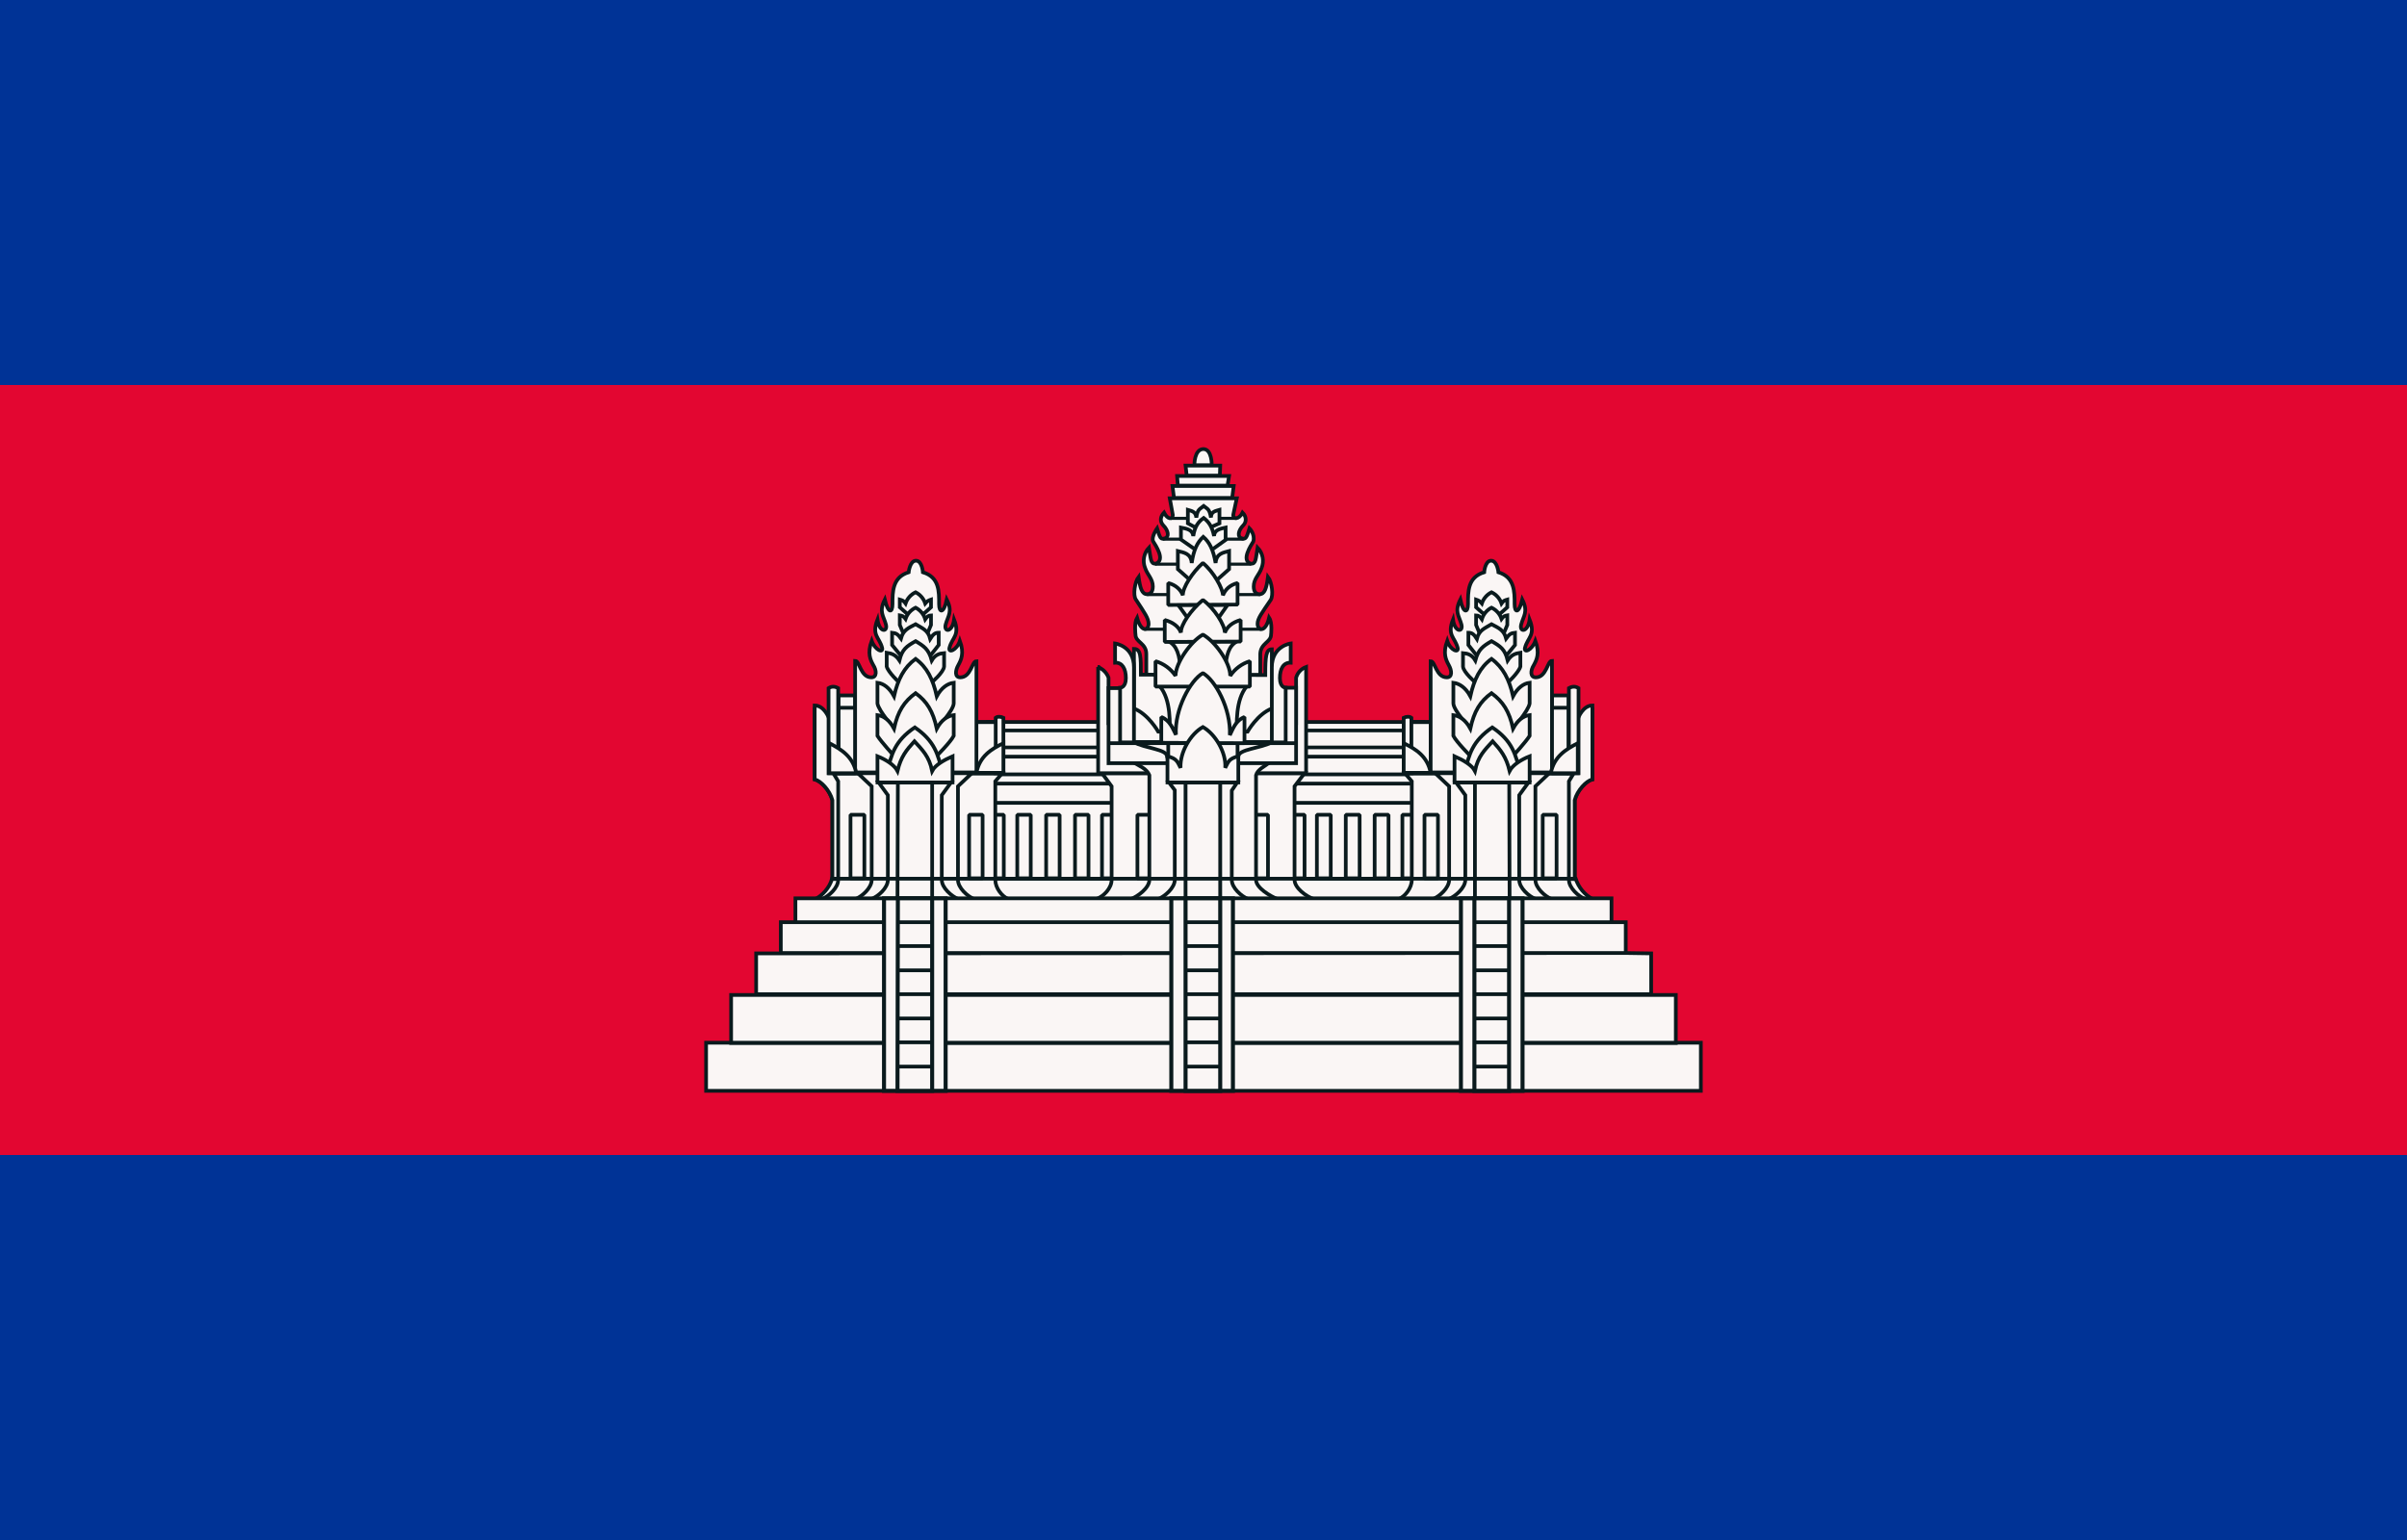
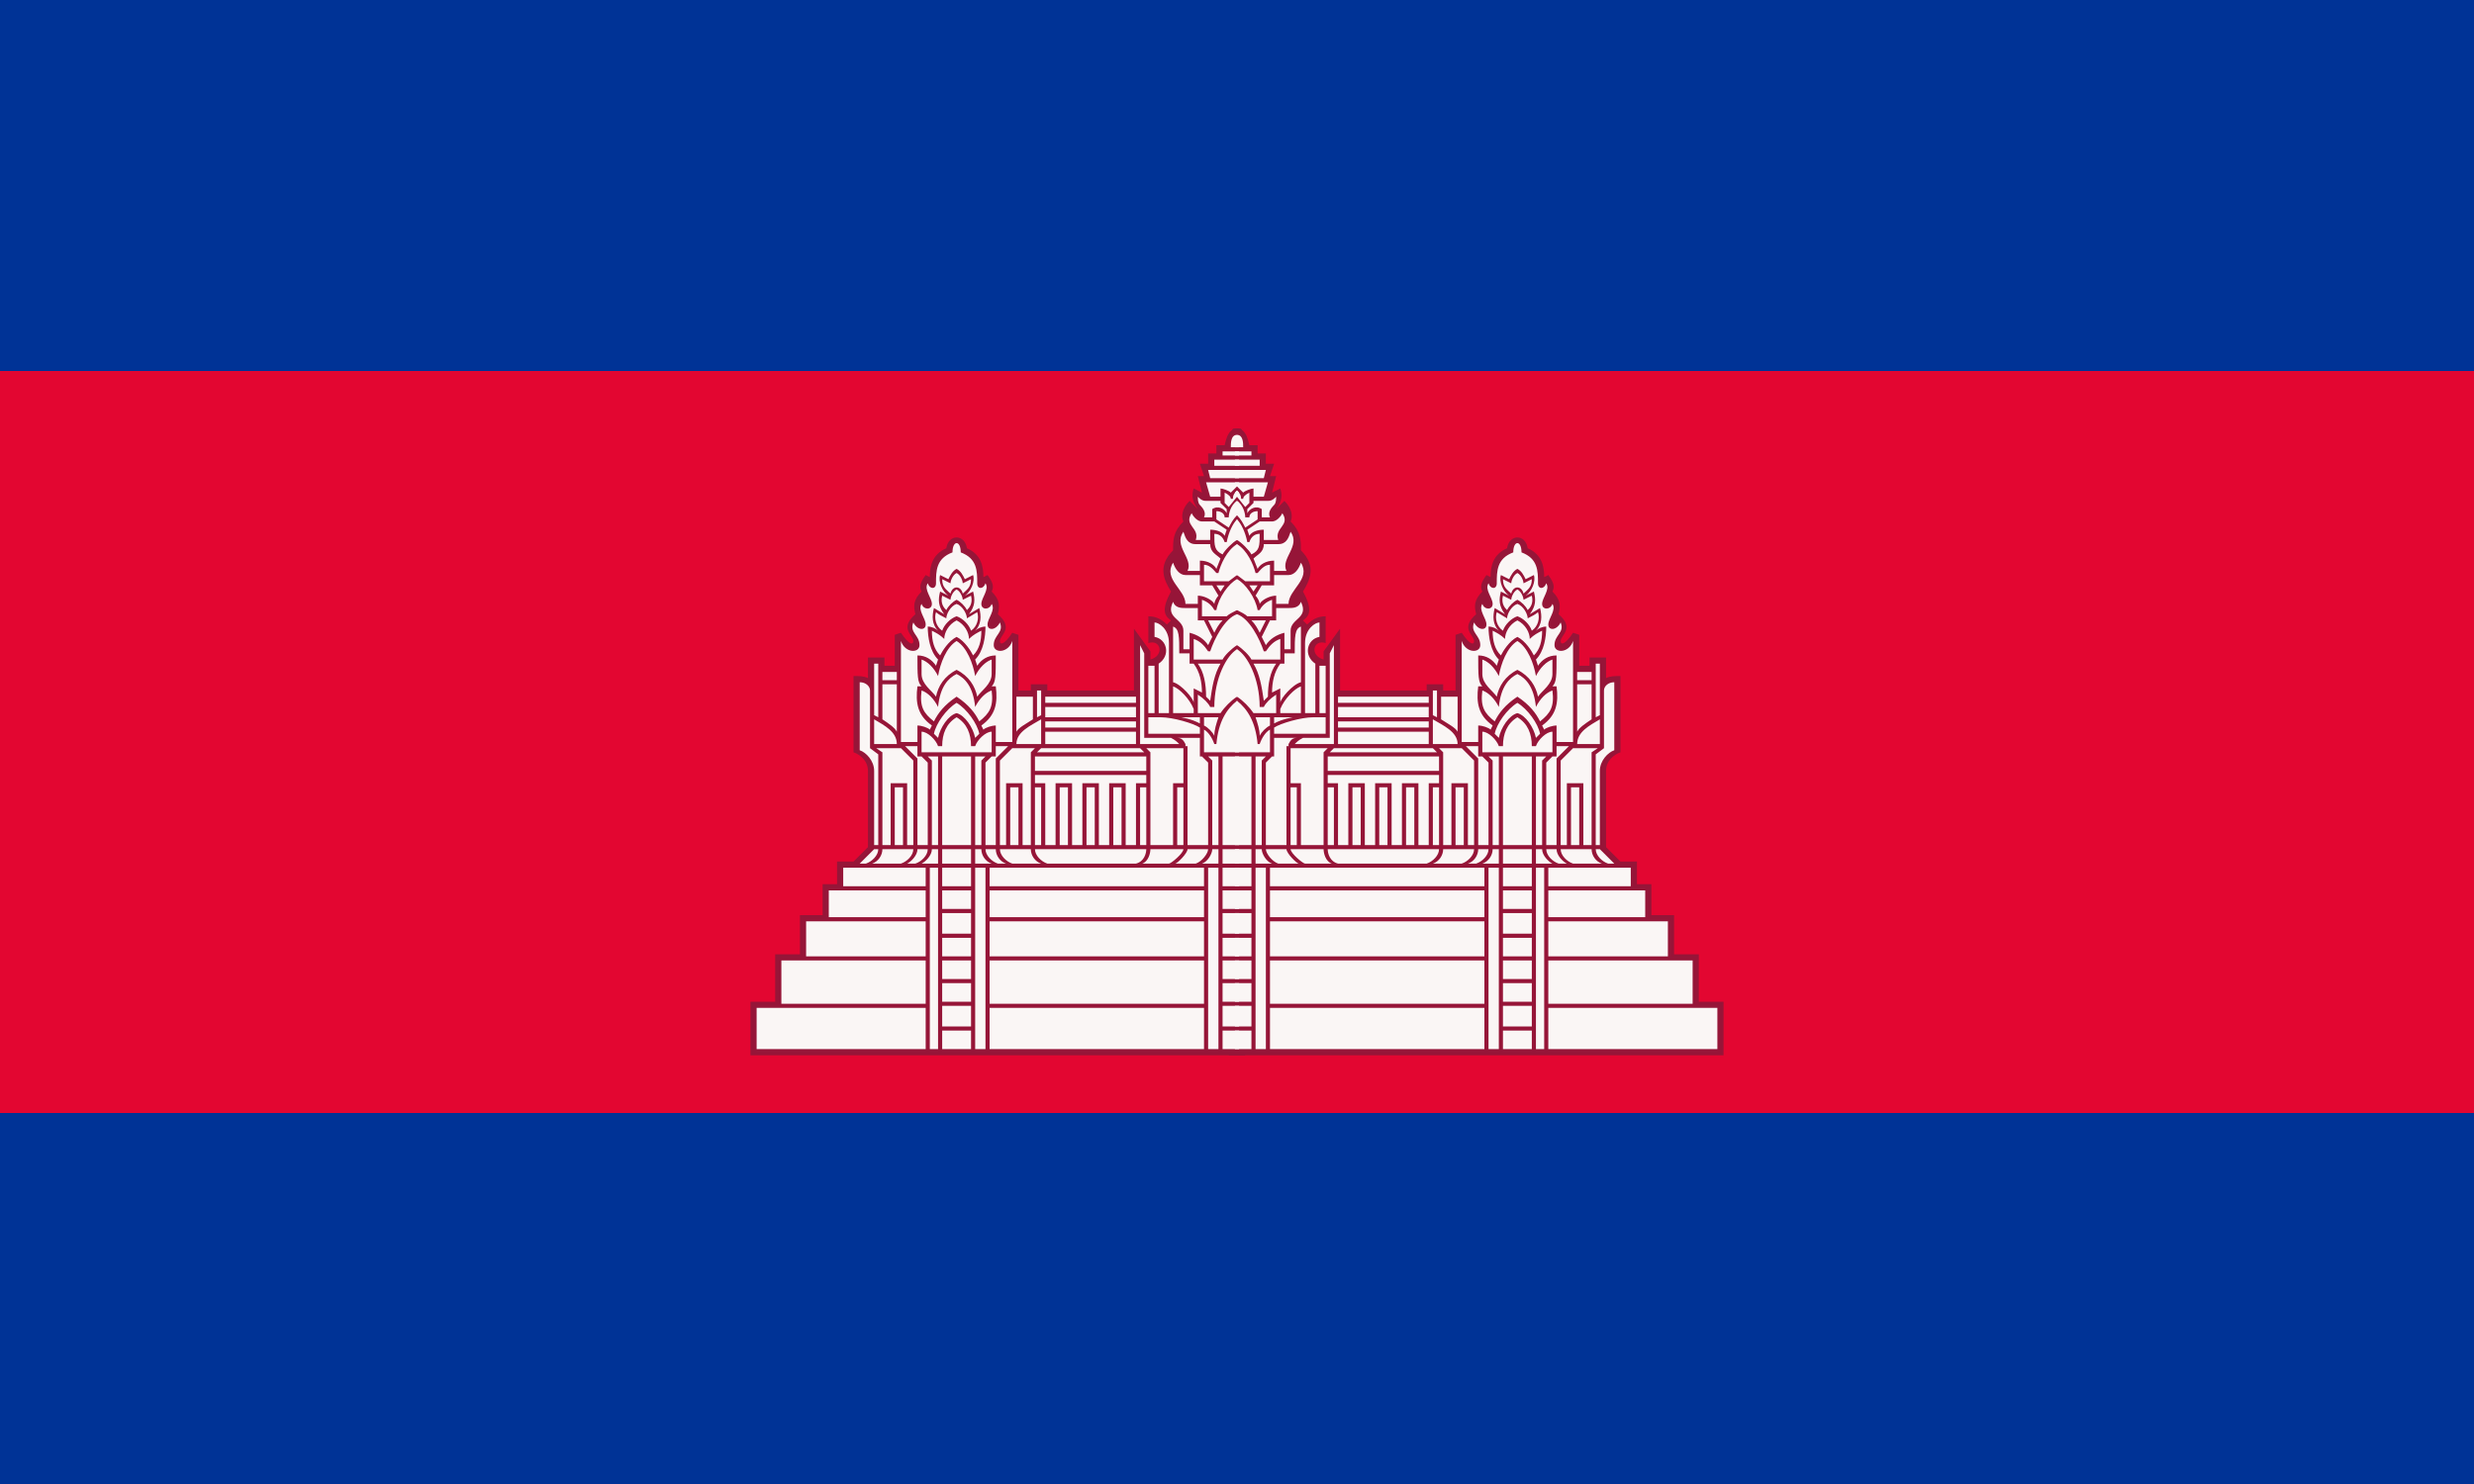
- <svg xmlns="http://www.w3.org/2000/svg" xmlns:xlink="http://www.w3.org/1999/xlink" width="1000" height="640">
-   <path fill="#003396" d="M0 0h1000v640H0Z" />
-   <path fill="#e30631" d="M0 160h1000v320H0Z" />
-   <g fill="#faf6f5" stroke="#0a1a1d" stroke-width=".96" transform="matrix(1.6 0 0 1.6 187.427 -697.544)">
-     <g stroke-linejoin="bevel">
-       <path d="M139 623.5h113.8v43.7H139z" />
-       <path d="M247 647.6h3.5v16.5H247zm-108-8.1h113.8v5H139zm0-7h113.8v4.6H139z" />
-       <path stroke-width=".945" d="M139 625.7h113.8v4.4H139z" />
-       <path d="M169 647.6h3.6v16.5H169zm49 0h3.6v16.5H218zm-78 0h3.5v16.5H140zm7 0h3.5v16.5H147zm7.5 0h3.5v16.5h-3.5zm7.5 0h3.5v16.5H162zm62.8 0h3.6v16.5h-3.6zm7.5 0h3.6v16.5h-3.6zm7.5 0h3.6v16.5h-3.6z" />
-       <path stroke-linejoin="miter" d="M94.5 669.5c1.8-.8 3.8-3 4.4-5.3H292a9.3 9.3 0 0 0 4.4 5.3z" />
-     </g>
-     <path d="M193 556.8s-.1-4.1 2.3-4.2c2.3 0 2.2 4.2 2.2 4.2zm-12.5 54.5v-5.5c0-2.8-2.8-3-2.8-5 0 0-.4-3 .4-4.4 1.1 4 3 3.3 3 1.6 0-1.4-1-2.8-3.3-6.3-.8-1.1-.3-4.6.7-5.9.4 3 .9 4.5 2.2 4.5.8 0 1.5-.5 1.5-2 0-2-1.4-3-2-4.8a5 5 0 0 1 1-5.3c.5 3 .4 4.2 1.7 4.2 2.7-.9 0-4.8-.6-5.8-.6-1.1 1-3.4 1-3.4.8 2.7 1 2.9 2 2.6 1.2-.3 1-2-.4-3.4-.9-1-.8-2.2.2-3.3 1 1.9 2.2 1.8 2.3.7l-.8-4.4H204l-.9 4.2c-.2 1.2 1.4 1.5 2.4-.5 1 1 1.1 2.4.2 3.3-1.4 1.4-1.6 3.1-.4 3.4 1 .3 1.2 0 2-2.6 0 0 1.5 1.5 1 3.4-.6 1-3.3 5-.6 5.8 1.3 0 1.2-1.2 1.7-4.2a5 5 0 0 1 1 5.4c-.6 1.7-2 2.7-2 4.7 0 1.5.7 2 1.5 2 1.3 0 1.8-1.4 2.2-4.5 1 1.3 1.5 4.8.7 6-2.3 3.4-3.4 4.8-3.4 6.2 0 1.7 2 2.5 3-1.6.9 1.4.5 4.4.5 4.4 0 2-2.7 2.2-2.8 5v5.5zm7.2-46-.4-3.1h15.9l-.4 3.1zm1-3.2-.2-2.5H202l-.4 2.5zm2.3-2.6-.3-2.6h9l-.1 2.6zm33 110c-2-.7-5-2.9-5-5v-24.3l2.6-3.4H169l2.5 3.4v24.3c0 2.1-2 4.3-4 5z" />
-     <path stroke-linejoin="bevel" d="M178.2 647.6h3.6v16.5h-3.6zm30.4 0h3.5v16.5h-3.5z" />
-     <path d="M168 609.2v27.6h54v-27.6a4.2 4.2 0 0 0-2.6 2.8v11.8h-48.7V612s-.6-2-2.8-2.8z" />
-     <path d="M214.6 669.5c-1.8-.7-5.6-2.9-5.6-5v-27.2c.4-1.5 2.4-2.4 3.7-3.4H177c1.7 1 3.6 1.7 4.3 3.4v27.2c0 2.1-3 4.3-4.8 5z" />
-     <path d="M219.4 634.2v-19.6h-4.9v-1.9h-38.8v2h-5v19.5zM207 669.5c-1.8-.7-4.3-2.9-4.3-5v-23.2l1.4-2.1h-17.7l1.5 2v23.3c0 2.1-2.6 4.3-4.3 5z" />
-     <path stroke-width=".981" d="M190.7 639.2h9v30.3h-9z" />
-     <path stroke-linejoin="bevel" d="M204.4 632.5c0-2 5.8-2.1 8.8-3.8h-36c3 1.7 8.7 1.8 8.7 3.8l1.3 3.9 14.8.6z" />
-     <path d="M211.4 611.3c0-4.9.2-6.7 1.7-6.7V620c-3.7 1.4-6.3 6-6.3 6h-23.2s-2.6-4.6-6.3-6v-15.5c1.8 0 1.8 2 1.8 6.7zm1.7-2c0-5.6 4.9-6.2 4.9-6.2v5c-1.9-.1-2.8 1.6-2.8 4 0 2.5 1.5 2.5 1.5 2.5v14.2h-3.6z" />
-     <path d="M177.3 609.3c0-5.6-4.9-6.2-4.9-6.2v5c1.9-.1 2.8 1.6 2.8 4 0 2.5-1.5 2.5-1.5 2.5v14.2h3.6z" />
-     <g fill="none" stroke-width=".8">
-       <path d="M186.8 570.6H204m-19.2 5.4h21m-23 6.5h24.9m-27 7.9h29.5m-30.2 9h30.4" />
-       <path stroke-width=".96" d="M170.8 629h48.6m-33.2 0h18v6.6h-18Z" />
-     </g>
-     <path d="M184 614.2c3 3.6 2.6 9.7 2.6 13.3H204c0-3.6-.4-9.7 2.6-13.3zm9.7-41-2.4-1.3v-3.5c1 .3 2 .4 2.2 2 .3-2.3 1-2.2 1.9-3 1 .8 1.5.7 1.9 3 0-1.6 1.2-1.7 2.2-2v3.5L197 573z" />
-     <path d="m193.5 578.9-4-2.8V573c1.5.3 3 .5 3.2 2.2.4-2.5 1.3-3.7 2.7-4.7 1.3 1 2.2 2.2 2.7 4.7.1-1.7 1.7-1.9 3-2.2v3.2l-3.9 2.8z" />
-     <path d="m193.2 587.8-4.5-4v-4.7c1.6.4 3.4.6 3.6 3.1.5-3.5 1.5-5.4 3-6.8 1.6 1.4 2.6 3.3 3.2 6.8.2-2.5 2-2.7 3.5-3.1v4.7l-4.5 4zm8.4 5.3-4 5.7h-4.7l-4.1-5.7zm-15.2 9.5c2 1.1 2.8 3.4 3 7.6H201c.2-4.2 1-6.5 3-7.6z" />
-     <path stroke-linejoin="bevel" d="M204.2 593v-5.6c-2 .5-3.2 1.7-3.8 3.2 0-1.8-2.5-6.2-5.2-8.4-2.7 2.4-5.3 6.4-5.2 8.4-.5-1.4-1.8-2.7-3.8-3.2v5.7z" />
-     <path stroke-linejoin="bevel" d="M205 602.6V597c-2.1.6-3.5 1.7-4.1 3.3 0-2-2.7-6.3-5.7-8.5-3 2.5-5.8 6.4-5.7 8.5-.5-1.5-2-2.7-4.2-3.3v5.7z" />
-     <path stroke-linejoin="bevel" d="M207.4 614.3v-6.6a9.5 9.5 0 0 0-5.1 3.8c0-3.5-4-9-7.1-10.7-3.2 1.8-7.1 7.4-7.1 10.7a9.6 9.6 0 0 0-5.2-3.8v6.6z" />
-     <path stroke-linejoin="bevel" d="M206 629v-6.8c-2.3.9-3 3.1-3.8 4.7.3-6.9-3.8-14.3-7-16.1-3.2 1.8-7.4 9.4-7 16-.8-1.5-1.5-3.7-3.8-4.6v6.7z" />
-     <path d="M204.4 639.2v-6.8c-2.5.6-2.6 1.5-3.4 3 .3-4-2.6-8.8-5.8-10.6-3.2 1.8-6 6.5-5.8 10.6-.8-1.5-.9-2.4-3.4-3v6.8z" />
-     <g id="a">
-       <path d="M99 664.2v-20.4c-.7-2.6-3-5-4.6-5.4v-18l3.7 2 4.3 18.9v23z" />
-       <path d="M99 664.3v-20.5c-.7-2.6-3-5-4.6-5.4v-19.2c2.5 0 3.7 3.3 3.7 3.3l4.3 18.8v22.9z" />
-       <path d="M96.3 669.5c1.7-.7 4.2-2.9 4.2-5v-25.6l-1.2-2H143l-1.7 2v25.6c0 2.1 1.7 4.3 3.4 5z" />
-       <path d="M135.8 669.5c-1.7-.7-4.2-2.9-4.2-5v-24.3l3.6-3.4h-29.6l3.6 3.4v24.3c0 2.1-2.5 4.3-4.2 5z" />
-       <path d="M131.7 669.5c-1.7-.7-4.3-2.9-4.3-5v-22l2.4-3.3H111l2.4 3.3v22c0 2.1-2.5 4.3-4.3 5z" />
-       <path d="M116 639.2h8.9v30.4h-9z" />
-       <path stroke-linejoin="bevel" d="M103.7 647.6h3.6v16.5h-3.6Zm30.8 0h3.5v16.5h-3.5zm-33.9-27.8h4.4v17h-4.4zm0-3.2h4.3v3.2h-4.3z" />
-       <path stroke-linejoin="bevel" stroke-width="1.034" d="M136.2 623.5h6.1v13h-6.1z" />
-       <path d="M104.9 636.6v-29c1.2 0 1.4 4.3 4.2 4.3 1.5 0 1.4-1.8.5-3.2-.7-1.3-1.6-3-.4-6.3.9 2.5 3.1 3.3 2.7 1.8-.7-2.7-2.8-3.2-1.2-7.3.5 3.4 2.7 3.3 2.2 1.3-.6-2.3-1.9-3.3-.3-6.5.9 3.7 2 3.5 2 1.2 0-3.3 0-7 4.2-8.3 0 0 .3-3 1.9-3s1.8 3 1.8 3c4.3 1.3 4.2 5 4.2 8.3 0 2.3 1.2 2.5 2-1.2 1.6 3.2.3 4.2-.3 6.5-.5 2 1.7 2.1 2.2-1.3 1.6 4.1-.5 4.6-1.2 7.3-.4 1.5 1.9.7 2.7-1.8 1.2 3.3.3 5-.4 6.3-.8 1.4-1 3.2.5 3.2 2.8 0 3-4.2 4.2-4.2v28.9zM98 614.7v22.1h2.5v-22.1c-.9-.5-1.7-.5-2.5 0z" />
-       <path d="M98.2 629c3.1 1.6 6.2 3.5 7 7.8h-7zm43.2-6.6v14.4h2v-14.4c-.6-.3-1.5-.4-2 0z" />
-       <path d="M143.4 629c-3.1 1.5-6.2 3.4-7 7.7h7zm-20.6-33.7 1.8-1.6v-2c-.6.2-1 .4-1.5 1a5 5 0 0 0-2.5-2.9 5 5 0 0 0-2.6 2.9c-.5-.7-.8-.8-1.5-1v2l1.8 1.6z" />
-       <path d="m123.8 600.2.8-1.9v-2.5c-.6 0-1 .3-1.5 1a5 5 0 0 0-2.5-3 5 5 0 0 0-2.6 2.9c-.5-.7-.9-.8-1.5-.9v2.5l.8 1.9z" />
-       <path d="m124 606.8 2.6-3.3v-3.2c-1 0-1.5.5-2.2 1.6-.6-2.3-2-2.7-3.8-3.8-1.9 1-3.2 1.5-3.8 3.7-.8-1.1-1.3-1.4-2.3-1.5v3.2l2.7 3.3z" />
-       <path d="M124.7 613.3s3.2-2.7 3.3-4.2v-3.5c-1.2.1-2.3.4-3.2 1.9-.8-2.9-2-3.7-4.2-5-2.3 1.3-3.5 2.1-4.2 5-1-1.5-2-1.8-3.3-2v3.6c.4 1.5 3.3 4.2 3.3 4.2z" />
-       <path d="M126 625.3s4.4-4.7 4.5-6.6v-5.4c-1.6.2-3.2 1.3-4.4 3.5-1-4.4-2.5-7.5-5.5-9.7-3 2.2-4.6 5.3-5.6 9.7-1.2-2.2-2.7-3.3-4.3-3.5v5.4c.3 1.9 4.4 6.6 4.4 6.6z" />
-       <path d="M126 632.4s3.7-3.7 4.5-5.3v-5.4c-1.6.2-3.2 1.3-4.4 3.5-1-4.5-2.5-7-5.5-9.2-3 2.2-4.6 4.7-5.6 9.2-1.2-2.2-2.7-3.3-4.3-3.5v5.4c1 1.6 4.4 5.3 4.4 5.3z" />
-       <path d="M127.5 636.6c-1-4.7-2-8.2-7.1-11.7-5.2 3.5-6.1 7-7.2 11.7z" />
-       <path d="M130.2 639.2v-6.8c-2.3 1-4.5 2.3-5.3 3.8-.8-3.8-2.5-5.4-4.6-7.7-2.1 2.3-3.5 4-4.4 7.7-.8-1.5-2.9-2.9-5.2-3.8v6.8z" />
-     </g>
-     <use xlink:href="#a" width="100%" height="100%" transform="matrix(-1 0 0 1 390.74 0)" />
-     <path d="M89.4 669.3v6.2h211.9v-6.2zm-3.8 6.2v8H305v-8zm219.5 8-219.5.1h-6.4v10.6h232.4v-10.6zM72.7 694.4v12.5H318v-12.5zM318 706.8H66.2v12.5h258.3v-12.5z" />
-     <path stroke-width="1.045" d="M112.4 669.3h16v50h-16Z" />
-     <path stroke-width="1.043" d="M116 669.3h8.9v50h-9z" />
-     <path stroke-width="1.045" d="M187 669.3h16v50h-16Z" />
-     <path stroke-width="1.043" d="M190.7 669.3h9v50h-9z" />
-     <path stroke-width="1.045" d="M262.2 669.3h16v50h-16Z" />
-     <path stroke-width="1.043" d="M265.7 669.3h9v50h-9z" />
-     <path fill="none" d="M99 664.2h193M115.8 713h9.2m-9.2-6.3h9.2m-9.2-6.2h9.2m-9.2-6.3h9.2m-9.2-6.2h9.2m-9.2-6.3h9.2m-9.2-6.2h9.2m65.8 37.5h8.6m-8.6-6.3h8.6m-8.6-6.2h8.6m-8.6-6.3h8.6m-8.6-6.2h8.6m-8.6-6.3h8.6m-8.6-6.2h8.6m66.2 37.5h9.2m-9.2-6.3h9.2m-9.2-6.2h9.2m-9.2-6.3h9.2m-9.2-6.2h9.2m-9.2-6.3h9.2m-9.2-6.2h9.2" />
-   </g>
+ <svg xmlns="http://www.w3.org/2000/svg" xmlns:xlink="http://www.w3.org/1999/xlink" width="1200" height="720">
+   <path fill="#003396" d="M0 0h1200v720H0Z" />
+   <path fill="#e30631" d="M0 180h1200v360H0Z" />
+   <path id="a" fill="#961538" d="M364 512h240V212l-2-4c-6-1-7 4-8 8h-4v4h-4v5h-4l2 6h-3l2 8-4-2c-1 3-1 6 2 10l-4-4c-4 4-4 8-3 10-5 5-5 9-5 14-8 8-4 15-1 20-5 9-3 12 0 14l-2 2c-3-3-6-4-9-4v13c6-2 8 6 1 8v-4l-8-11v30h-42v-3h-8v3h-6v-27l-3-1c-4 6-6 6-6 4 0-3 7-6-1-13 1-4 1-7-3-11 1-2 1-4-2-8l-2 1c0-5-1-11-8-14-1-7-9-7-10 0-7 3-8 9-8 14l-2-1c-3 4-3 6-2 8-4 4-4 7-3 11-8 7-1 10-1 13 0 2-2 2-6-4l-3 1v15h-5v-4h-8v10c-2-1-4-1-7-1v37c3 1 7 4 7 9v37l-7 7h-8v11h-7v15h-11v19h-12v23h-12Z" />
+   <use xlink:href="#a" transform="matrix(-1 0 0 1 1200 0)" />
+   <path id="b" fill="#faf6f5" d="M437 360h8v-8c2 0 5 1 6 2l1-2c-7-5-8-11-7-19h2c-2-2-2-5-2-15 4 0 7 2 9 5l1-3c-4-4-5-11-5-16 2 0 4 1 5 2-3-3-3-7-2-11l5 3c-3-4-3-7-2-11l4 2c-3-2-5-7-4-10l4 2c1-2 2-4 4-5 2 1 3 3 4 5l4-2c1 3-1 8-4 10l4-2c1 4 1 7-2 11l5-3c1 4 1 8-2 11 1-1 3-2 5-2 0 5-1 12-5 16l1 3c2-3 5-5 9-5 0 10 0 13-2 15h2c1 8 0 14-7 19l1 2c1-1 4-2 6-2v8h8v-49c-2 6-9 6-9 2 0-5 5-6 3-11-2 4-6 4-6 1s4-7 2-10c-1 3-5 3-5 0s4-7 2-10c-1 3-4 3-4 0 0-6 0-12-8-15 0-6-4-6-4 0-8 3-8 9-8 15 0 3-3 3-4 0-2 3 2 7 2 10s-4 3-5 0c-2 3 2 7 2 10s-4 3-6-1c-2 5 3 6 3 11 0 4-7 4-9-2Zm-70 149h82v-20h-82Zm12-22h70v-21h-70Zm78 22h14v-9h-14Zm-66-45h58v-17h-58Zm66 34h14v-10h-14Zm0-12h14v-9h-14Zm-55-41h47v-13h-47Zm49 64h4v-88h-4Zm6-34h14v-9h-14Zm-48-45h40v-9h-40Zm48 34h14v-9h-14Zm-40-45h3c3-1 6-4 6-7h-2Zm56 90h5v-88h-5Zm-16-56h14v-10h-14Zm-34-34h14c3-1 6-4 6-7h-15c0 3-2 6-5 7Zm34 22h14v-9h-14Zm-17-22h4c3-1 6-4 6-7h-5c0 3-3 6-5 7Zm40 90h104v-20H480Zm-33-90h8v-7h-3c0 3-3 6-5 7Zm10 11h14v-9h-14Zm-29-20h4v-30h8v30h3v-41l-6-6h-12l3 2Zm6 0h4v-28h-4Zm23 9h14v-7h-14Zm-33-9h2v-44l-4-3v-28c0-2-2-4-5-4v33c3 1 7 5 7 10Zm56 77h104v-21H480Zm-35-77h5v-40l-3-3h-2v-5h-6l6 6Zm28 9h8c-3-1-5-4-5-7h-3Zm-21-9h3v-43h-5l2 2Zm32 9h4c-3-1-5-4-5-7h-5c0 3 3 6 6 7Zm-60-58h11c0-6-6-9-11-12Zm33 49h14v-43h-14Zm23 54h104v-17H480Zm11-45h14c-3-1-5-4-5-7h-15c0 3 3 6 6 7Zm-18-9h3v-41l2-2h-5Zm-38-55v-23h-7v17c3 2 6 4 7 6Zm-9-7v-26h-2v25Zm167 161h8v-9h-8Zm-113-64h104v-13H480Zm-2-35h5v-42l6-6h-6v5h-2l-3 3Zm-50-80h7v-4h-7Zm165 168h8v-10h-8Zm-113-68h104v-9H480Zm5-20h3v-30h8v30h4v-45l2-2h-11l-6 6Zm5 0h4v-28h-4Zm-43-45h34v-10c-3 0-7 4-8 7h-2c0-6-2-11-7-14-5 3-7 8-7 14h-2c-1-3-5-7-8-7Zm55 45h3v-28h-3Zm6 9h43c4-1 5-5 5-7h-54c0 3 3 6 6 7Zm-53-61c1-5 5-11 9-12 4 1 8 7 9 12l2-2c-1-5-6-12-11-15-5 3-10 10-11 15Zm138 128h8v-9h-8Zm-79-76h4v-28h-4Zm72 99h5v-88h-5ZM453 350c2-4 5-8 11-12 6 4 9 8 11 12 5-4 7-7 6-15-3 1-6 4-8 8-1-10-5-14-9-16-4 2-8 6-9 16-2-4-5-7-8-8-1 8 1 11 6 15Zm140 125h8v-9h-8Zm-86-65h5v-30h8v30h5v-30h8v30h5v-30h8v30h5v-30h5v-4h-54v4h5Zm20 0h4v-28h-4Zm66 54h8v-9h-8ZM454 338c1-5 4-10 10-13 6 3 9 8 10 13 2-3 7-6 7-11v-7c-3 1-6 4-8 8-1-6-4-14-9-17-5 3-8 11-9 17-2-4-5-7-8-8v7c0 5 5 8 7 11Zm39 23h12v-12c-5 3-12 6-12 12Zm47 49h4v-28h-4Zm14 9h13c1 0 7-5 7-7h-16c0 2-1 6-4 7Zm39 34h8v-10h-8Zm-100-98c1-2 5-4 8-6v-11h-8Zm-37-37c1-2 4-7 8-9 4 2 7 7 8 9 3-3 4-7 4-12-2 1-4 2-6 4 0-3-2-7-6-9-4 2-6 6-6 9-2-2-4-3-6-4 0 5 1 9 4 12Zm97 92h3v-28h-3Zm-51-36h54v-7h-54Zm91 67h8v-9h-8Zm-90-93 2-1v-12h-2Zm67 71h10c3-1 6-5 6-7h-10c0 2-5 7-6 7ZM457 306c1-3 4-6 7-7 3 1 6 4 7 7 3-2 4-6 3-9l-5 3c0-2-2-6-5-7-3 1-5 5-5 7-2-1-4-2-5-3-1 3 0 7 3 9Zm46 59h52l-2-2h-48Zm4-4h44v-6h-44Zm86 69h8v-9h-8Zm-10-11h8v-7h-3c0 2-2 6-5 7ZM459 296c1-2 3-4 5-5 2 1 4 3 5 5 1-1 3-3 2-7l-4 2c0-1-1-4-3-5-2 1-3 4-3 5l-4-2c-1 4 1 6 2 7Zm112 114h3v-28h-3Zm-64-57h44v-3h-44Zm51 57h11v-30h5v-17h-18l2 2Zm-97-122c1-4 5-4 6 0 2-2 4-3 4-7l-4 2c0-1-1-4-3-5-2 1-3 4-3 5l-4-2c0 4 2 5 4 7Zm132 131h8v-7h-8Zm-86-71h44v-5h-44Zm0-7h44v-3h-44Zm69 69h10v-40l-3-3h-1v-9h-11c2 0 3 1 4 3v1h1Zm12 0h3v-43h-5l2 2Zm5 0h8v-43h-8Zm-36-54h25v-3c-3-2-13-5-19-5h-6Zm-4 5h19c-1-1-2-2-4-3h-13v-41l-2-4Zm4-15h3v-23h-3Zm25 5v-3h-9c5 1 7 2 9 3Zm-13-5h10v-2c-2-5-7-10-10-11Zm15 19h17v-23l-1-2c-5 4-9 10-10 21h-1c-1-3-3-6-5-7Zm5-8c0-3 1-6 2-9h-7v4c2 1 4 3 5 5Zm-27-11h5v-34c0-7-5-10-7-10v7c6 1 8 9 2 13Zm17-5v-7l4 2c0-5-1-10-4-14h-2v-5h-5c0-8 0-12-3-13v27c4 1 10 8 10 10Zm8-1c1-7 2-13 5-18h-11c3 4 4 10 4 16Zm-6 6h11c2-3 5-6 8-8h1v-21l-1-2c-5 3-11 14-11 28h-2c-1-2-3-4-6-6Zm-7-31h3v-8c4 1 7 3 9 6l2-4-4-8h-3v-6h-6c-2 0-5 0-6-3-4 8 5 8 5 14Zm5 5h14c1-2 4-5 7-7h1v-13l-1-2c-6 2-11 12-13 18h-1c-2-3-4-5-7-6Zm10-13c1-2 2-4 4-6h-7Zm-14-14h6v-4c3 0 7 2 8 4 0-1 1-3 2-4l-3-5h-6v-5h-7c-3 0-5-3-6-6-5 8 6 13 6 20Zm8 6h12c1-1 3-2 5-3h1v-13l-1-2c-4 2-9 9-10 15h-1c-1-2-3-4-6-5Zm9-12 2-3h-4Zm-16-10h6v-5c4 0 7 2 8 4l2-5c-2-2-5-3-5-7h-7c-4 0-5-3-6-6-5 7 5 13 2 19Zm8 5h12l4-3h1v-13l-1-2c-5 3-8 10-9 14h-1c-1-1-3-4-6-4Zm-4-20h7v-5c3 0 6 1 7 3l1-3-6-4h-6c-2 0-4-2-5-4-4 6 4 7 2 13Zm13 7c1-2 5-6 7-7h1v-8l-1-2c-2 2-4 6-5 11h-1c-1-3-3-4-5-4 0 6 0 8 4 10Zm-9-18h4v-4c3-2 6 0 7 2v-2l-3-3v-1h-7c-1 0-2 0-4-2 0 1 0 3 1 4 2 2 3 4 2 6Zm12 5c1-2 2-4 4-6h1v-6l-1-1c-3 2-4 6-4 8h-2c0-2-2-3-4-3v4Zm-9-15h5v-4c1 0 4 1 5 2l4-4v-1h-16Zm9 5 4-5h1v-2l-1-1c-1 1-2 2-2 4h-1c0-1-1-2-3-3v5Zm-9-14h14v-4h-15Zm2-6h12v-3h-12Zm4-5h8v-2h-8Zm4-4h4v-4l-1-2c-3 0-3 4-3 6Z" />
+   <use xlink:href="#b" transform="matrix(-1 0 0 1 1200 0)" />
</svg>
